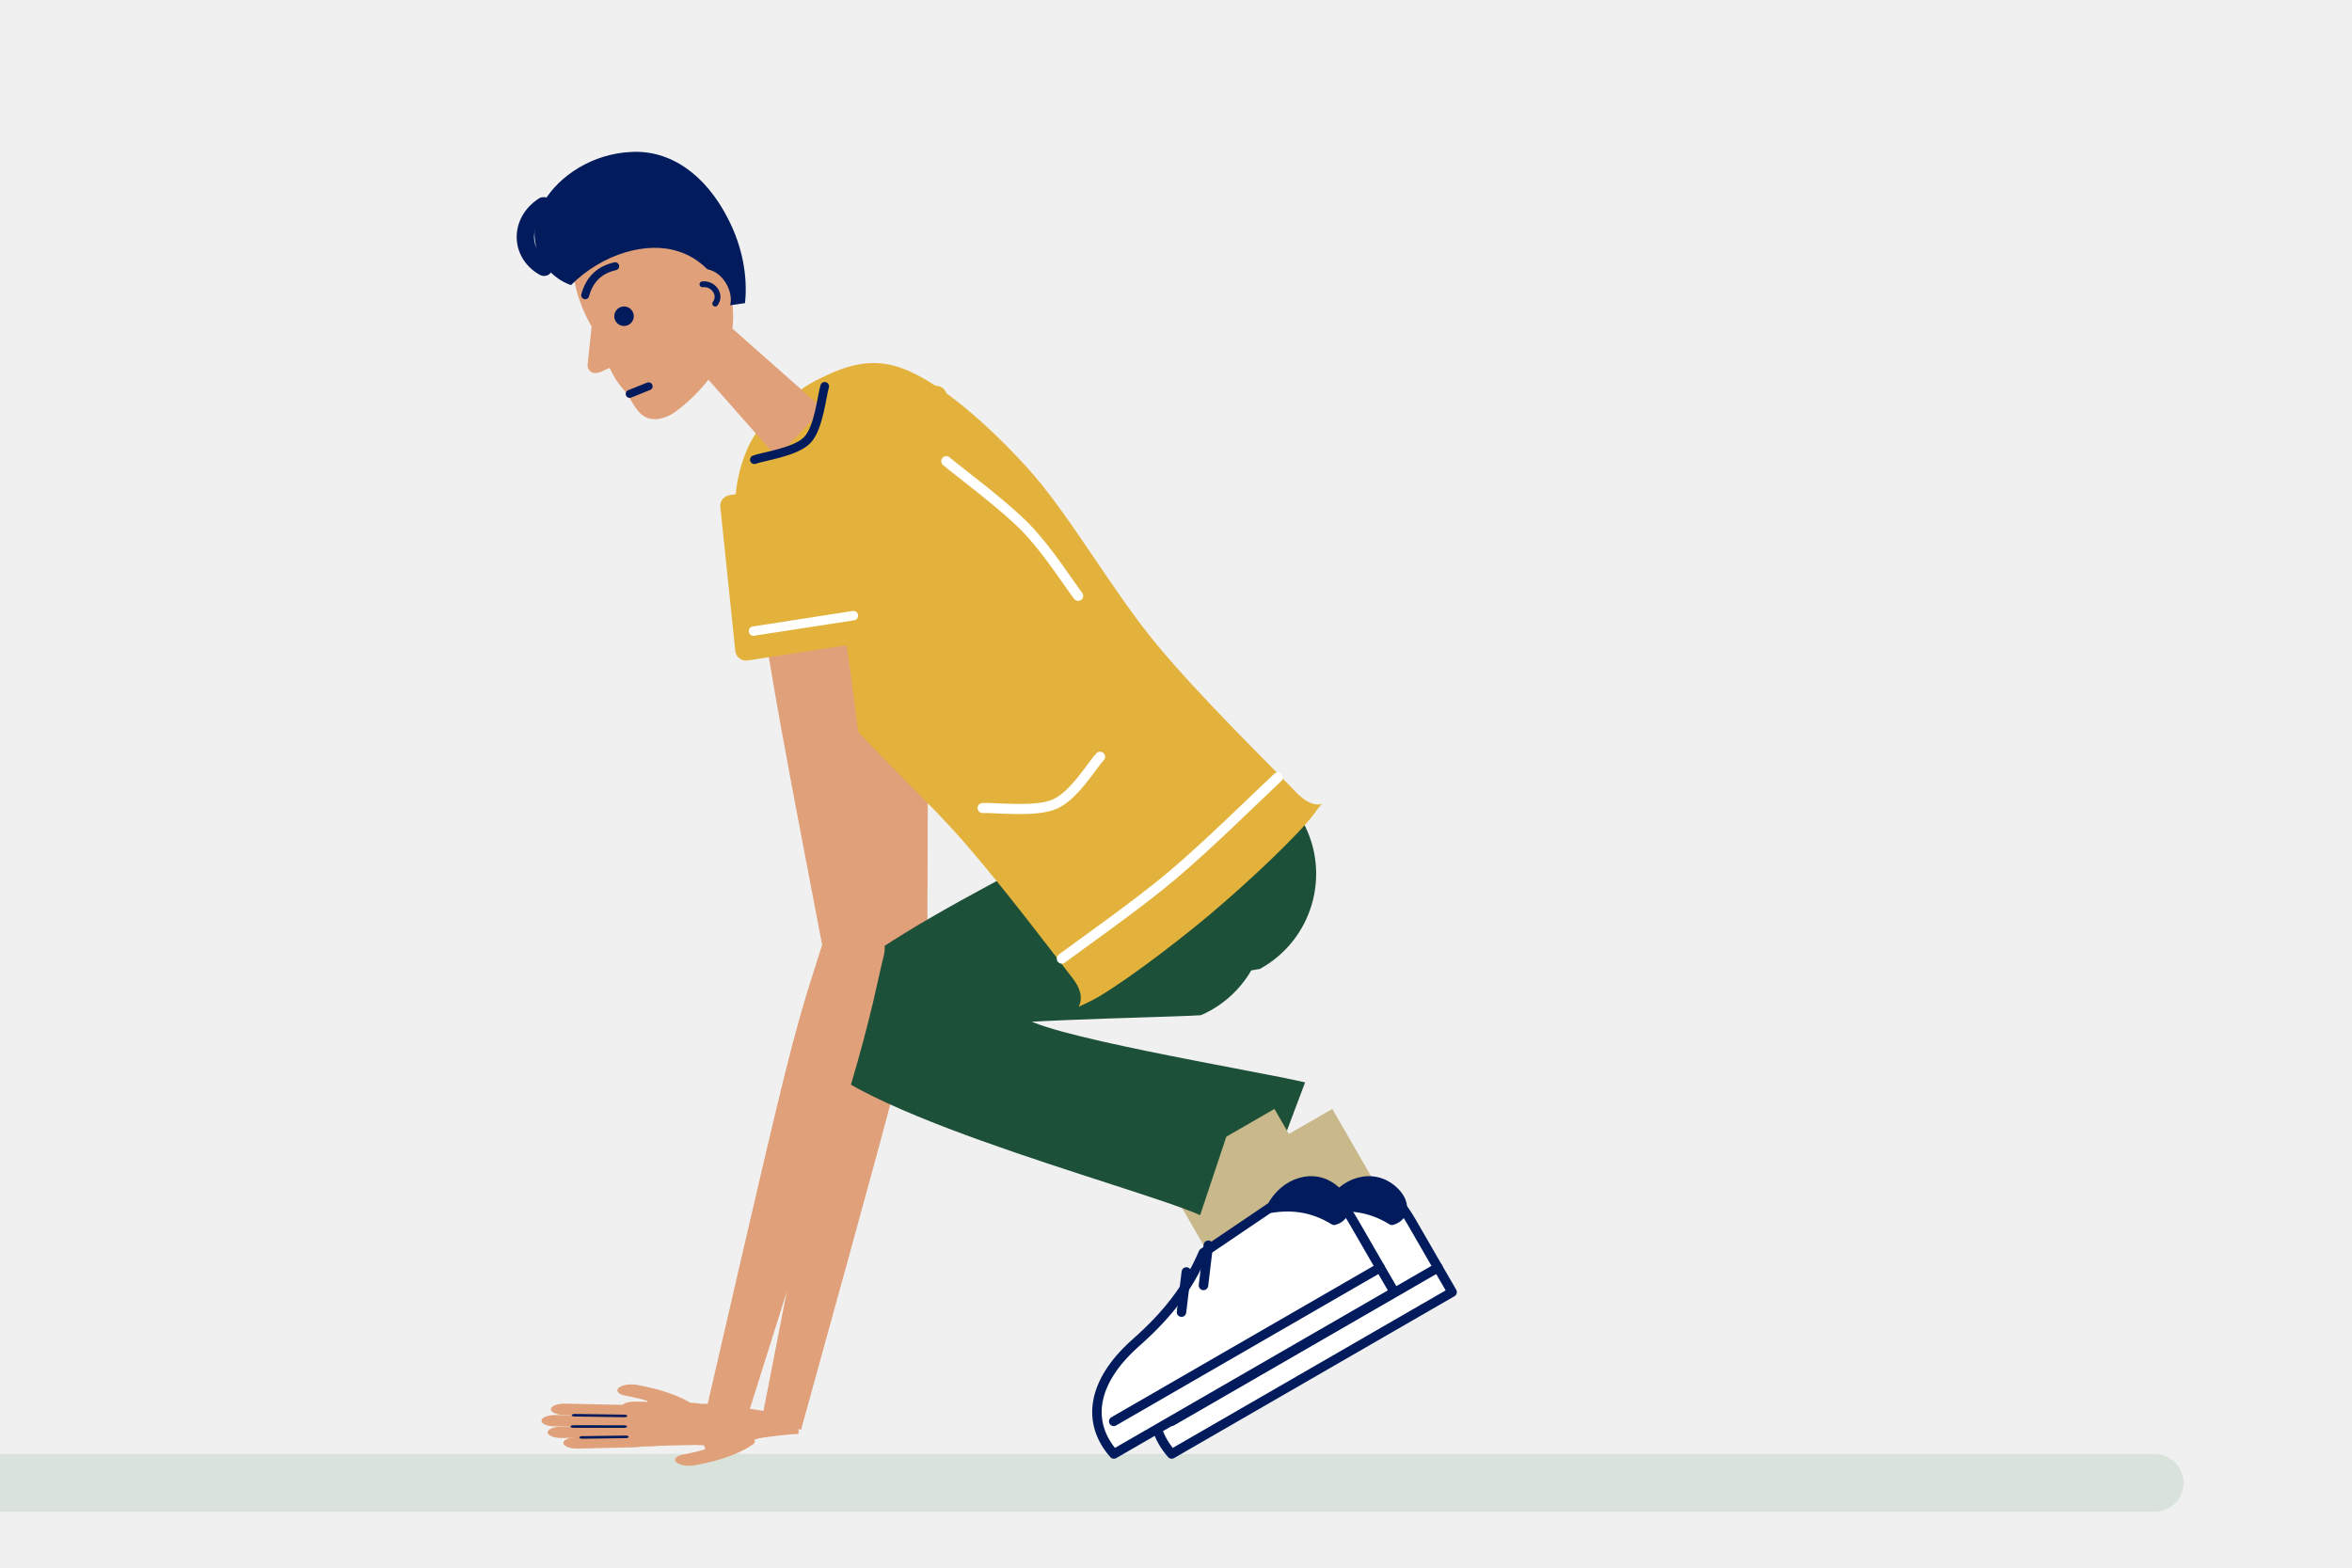
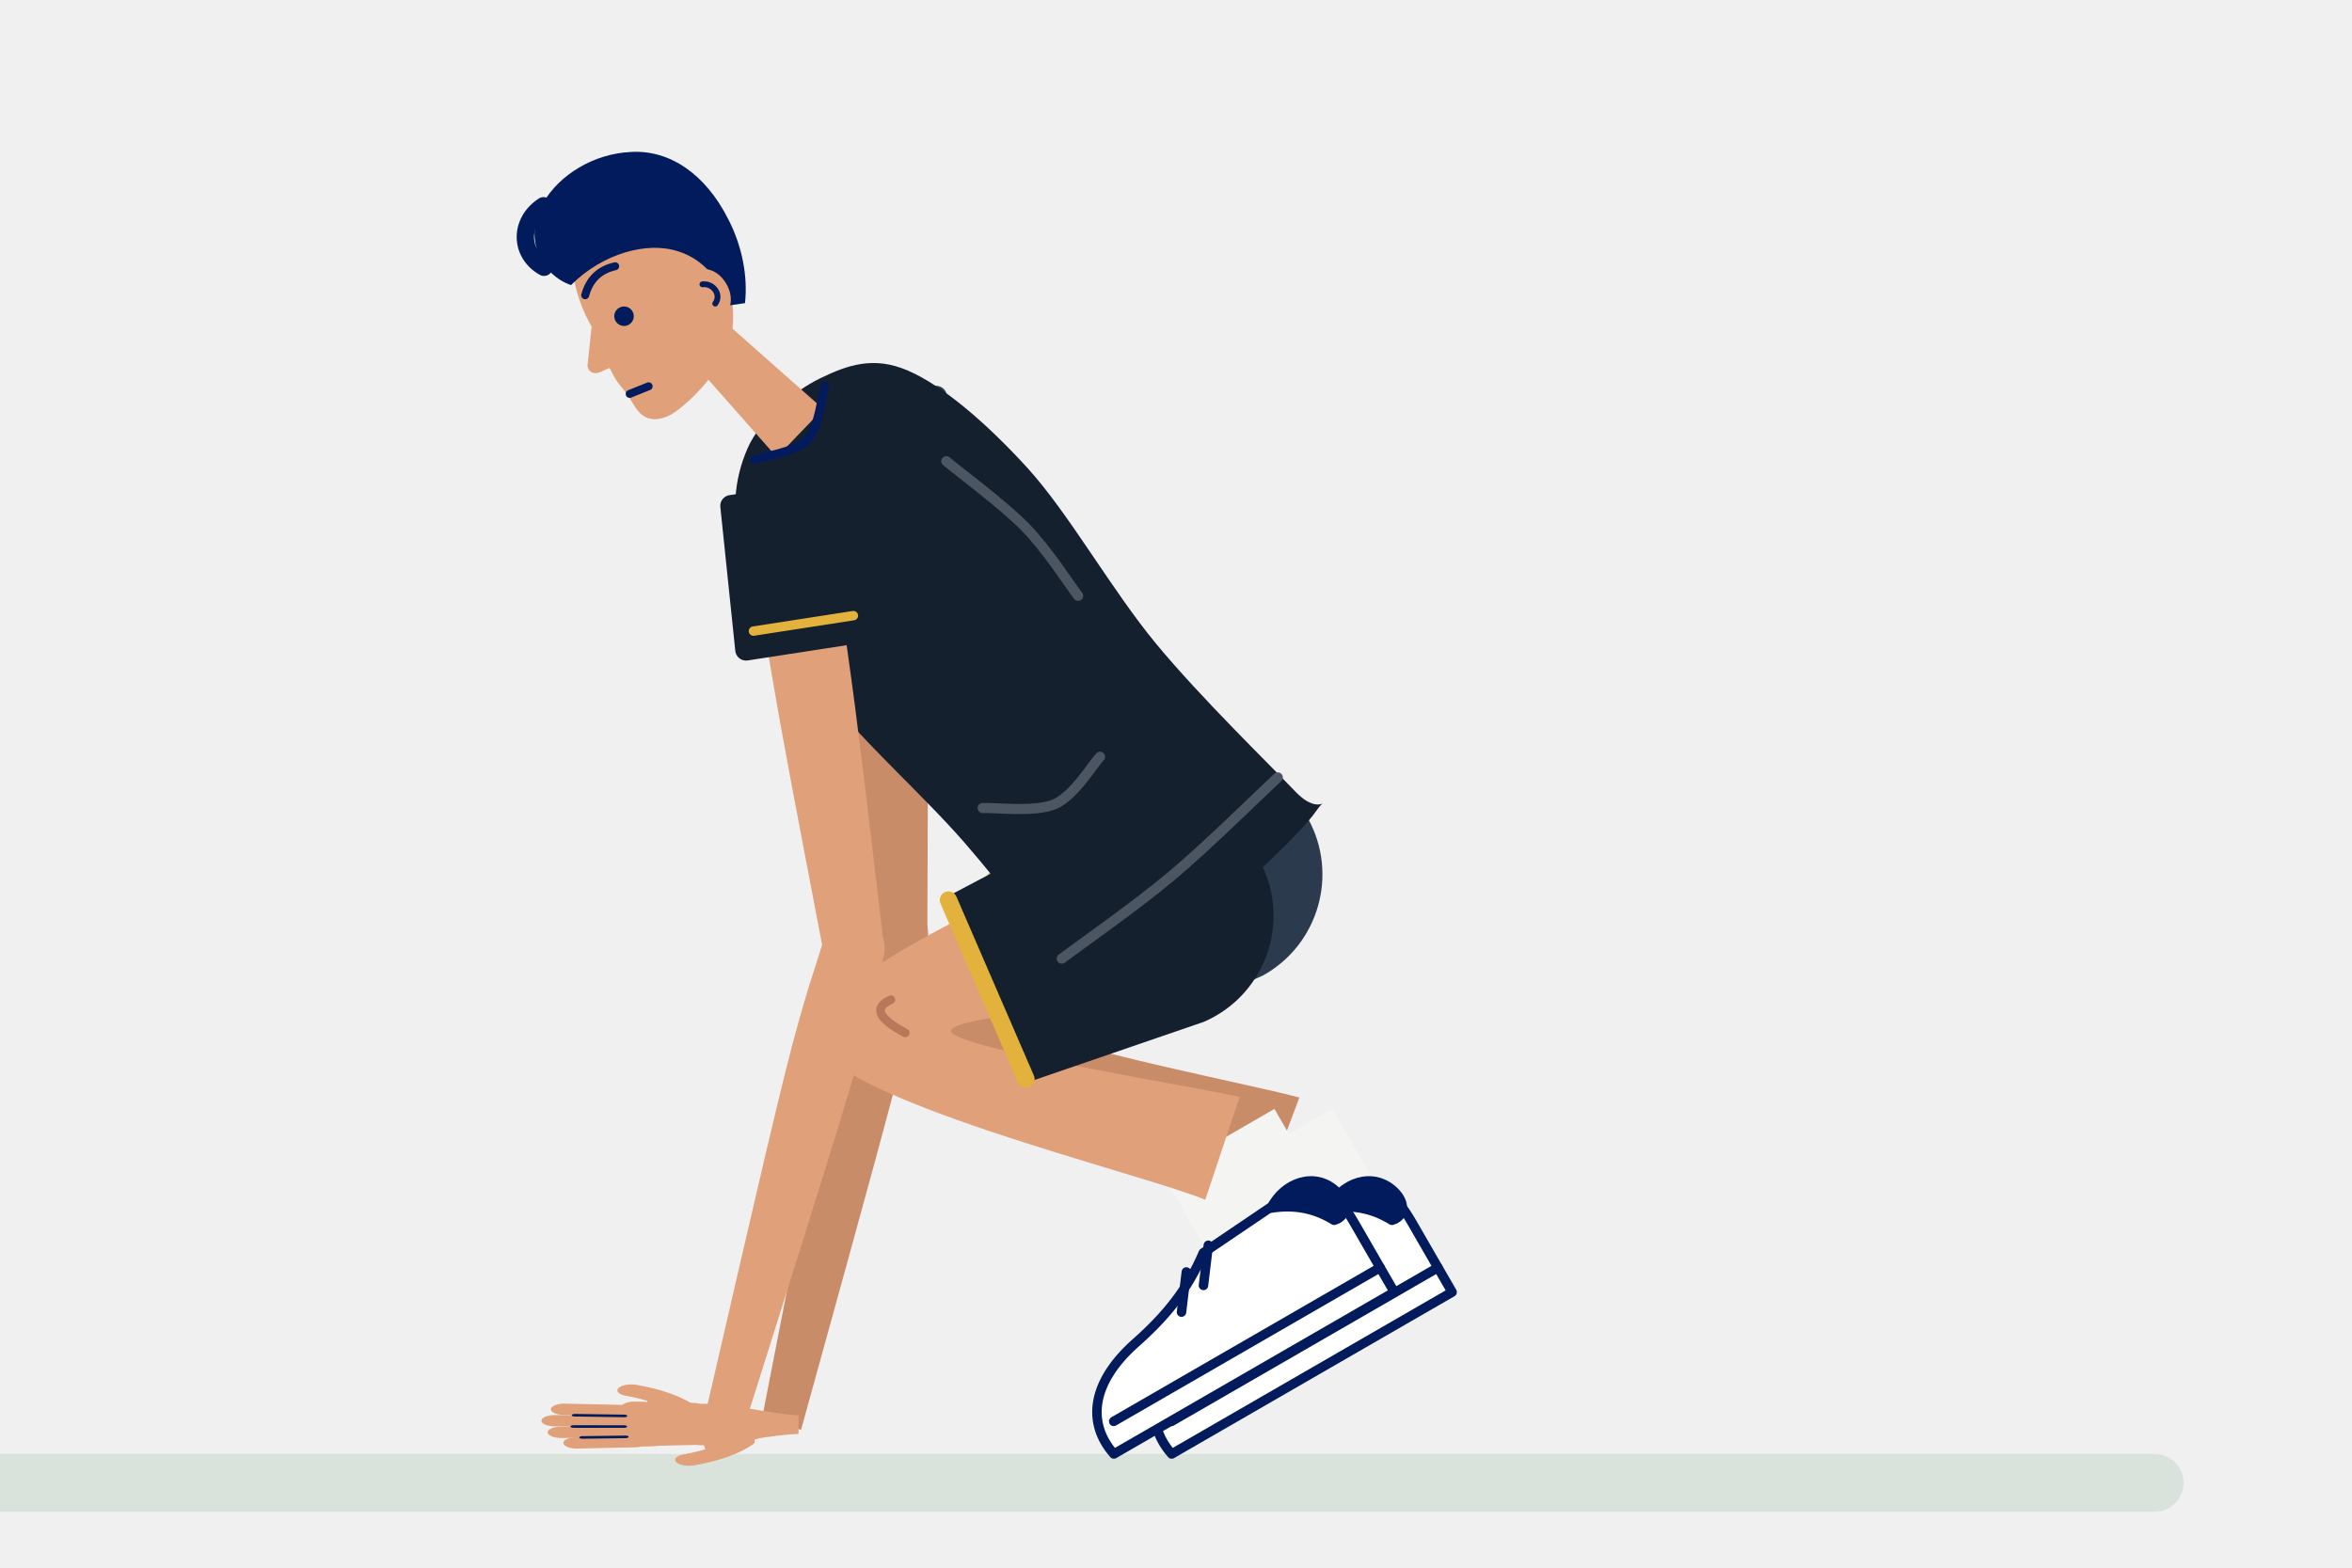
<svg xmlns="http://www.w3.org/2000/svg" viewBox="137.9 84.8 325.4 216.9" role="img" aria-label="8-Count Bodybuilder, squat, hands to the floor">
  <rect x="40" y="286" width="400" height="8" rx="4" fill="#d9e3dc" />
-   <path d="M257.81 213.02 C257.02 216.18 255.47 220.6 253.04 231.99 C250.62 243.38 244.9 273.13 243.27 281.36 L248.73 282.64 C250.94 274.55 259.09 245.37 262 234.09 C264.91 222.82 265.49 218.17 266.19 214.98 A4.3 4.3 0 0 0 257.81 213.02 Z" fill="#e0a07a" />
-   <path d="M254.5 143.03 C254.69 148.37 255.1 163.18 255.65 175.03 C256.2 186.87 257.44 207.6 257.8 214.11 A4.2 4.2 0 0 0 266.2 213.89 C266.21 207.36 266.33 186.6 266.25 174.74 C266.17 162.89 265.79 148.07 265.69 142.73 Z" fill="#e0a07a" />
-   <path d="M252.62 140.08 L252.15 160.1 L268.95 159.65 L267.41 139.69 Z" fill="#e3b23c" stroke="#e3b23c" stroke-width="3" stroke-linecap="round" stroke-linejoin="round" />
-   <path d="M253.49 157.67 C255.82 157.6 265.15 157.35 267.48 157.29" fill="none" stroke="#FFFFFF" stroke-width="1.3" stroke-linecap="round" stroke-linejoin="round" />
+   <path d="M257.81 213.02 C257.02 216.18 255.47 220.6 253.04 231.99 C250.62 243.38 244.9 273.13 243.27 281.36 L248.73 282.64 C250.94 274.55 259.09 245.37 262 234.09 C264.91 222.82 265.49 218.17 266.19 214.98 A4.3 4.3 0 0 0 257.81 213.02 Z" fill="#c98c68" />
+   <path d="M254.5 143.03 C254.69 148.37 255.1 163.18 255.65 175.03 C256.2 186.87 257.44 207.6 257.8 214.11 A4.2 4.2 0 0 0 266.2 213.89 C266.21 207.36 266.33 186.6 266.25 174.74 C266.17 162.89 265.79 148.07 265.69 142.73 Z" fill="#c98c68" />
+   <path d="M252.62 140.08 L252.15 160.1 L268.95 159.65 L267.41 139.69 Z" fill="#2c3a4d" stroke="#2c3a4d" stroke-width="3" stroke-linecap="round" stroke-linejoin="round" />
+   <path d="M253.49 157.67 C255.82 157.6 265.15 157.35 267.48 157.29" fill="none" stroke="#e3b23c" stroke-width="1.3" stroke-linecap="round" stroke-linejoin="round" />
  <g transform="translate(246 282) rotate(180) scale(1 0.42) rotate(-180) translate(-246 -282)">
    <g transform="translate(246 282) rotate(270) scale(1.08 1.08)">
      <path d="M-2.7 2.2 C-3 -1.4 -5.4 -5.6 -6.1 -9.4 C-6.4 -11.6 -5.4 -12.6 -3.6 -12.6 L3.8 -12.6 C5.6 -12.6 6.6 -11.4 6.5 -9.6 C6.2 -5.8 3.6 -1.6 2.9 2.2 Z" fill="#e0a07a" />
      <path d="M-4.35 -11.4 Q-4.61 -16.34 -4.82 -20.39" fill="none" stroke="#e0a07a" stroke-width="3.45" stroke-linecap="round" stroke-linejoin="round" />
      <path d="M-1.15 -11.4 Q-1.25 -17.01 -1.33 -21.6" fill="none" stroke="#e0a07a" stroke-width="3.45" stroke-linecap="round" stroke-linejoin="round" />
      <path d="M2.05 -11.4 Q2.14 -16.57 2.21 -20.8" fill="none" stroke="#e0a07a" stroke-width="3.45" stroke-linecap="round" stroke-linejoin="round" />
      <path d="M5.05 -11.4 Q5.26 -15.46 5.44 -18.79" fill="none" stroke="#e0a07a" stroke-width="3.45" stroke-linecap="round" stroke-linejoin="round" />
      <path d="M-5 -5.2 C-7.6 -6.8 -9.4 -9 -10.6 -11.8" fill="none" stroke="#e0a07a" stroke-width="3.6" stroke-linecap="round" stroke-linejoin="round" />
      <path d="M-3.6 -2.4 C-5.8 -5.2 -7.6 -7 -9.6 -9.4 L-5.6 -10 Z" fill="#e0a07a" />
      <path d="M-3.01 -19.05 L-2.79 -12.72" fill="none" stroke="#011B5C" stroke-width="0.79" stroke-linecap="round" stroke-linejoin="round" />
      <path d="M0.44 -19.21 L0.45 -12.75" fill="none" stroke="#011B5C" stroke-width="0.79" stroke-linecap="round" stroke-linejoin="round" />
      <path d="M3.77 -18.09 L3.59 -12.55" fill="none" stroke="#011B5C" stroke-width="0.79" stroke-linecap="round" stroke-linejoin="round" />
    </g>
  </g>
-   <path d="M313.42 258.85 L328.1 248.44 L322.22 238.25 L306.7 247.21 Z" fill="#c9b88a" />
-   <path d="M297.78 192.57 C290.95 198.28 254.48 216.75 256.78 226.79 C259.08 236.84 302.45 248.49 311.59 252.83 L318.46 234.58 C311.92 233.01 280.26 227.82 279.22 225.21 C278.18 222.59 306.7 219.94 312.2 218.88 A15 15 0 0 0 297.78 192.57 Z" fill="#1d5038" />
+   <path d="M313.42 258.85 L328.1 248.44 L322.22 238.25 L306.7 247.21 Z" fill="#f4f4f2" />
+   <path d="M299.23 195.2 C292.44 200.45 256.33 217.42 258.52 226.67 C260.72 235.92 303.4 246.71 312.38 250.72 L317.67 236.68 C310.97 234.79 278.63 228.73 277.48 225.33 C276.33 221.92 305.21 217.76 310.76 216.25 A12 12 0 0 0 299.23 195.2 Z" fill="#c98c68" />
+   <path d="M268.71 221.05 q-3.51 1.92 2.4 4.38" fill="none" stroke="#b9785a" stroke-width="1.2" stroke-linecap="round" stroke-linejoin="round" />
+   <path d="M297.3 191.7 C293.64 194.08 278.99 203.63 275.33 206.02 L288.79 230.57 C292.77 228.77 308.7 221.56 312.68 219.76 A16 16 0 0 0 297.3 191.7 Z" fill="#2c3a4d" />
+   <path d="M275.57 206.46 L288.55 230.14" fill="none" stroke="#e3b23c" stroke-width="2.4" stroke-linecap="round" stroke-linejoin="round" />
  <g transform="translate(338.8 263.6) rotate(-30) scale(1.12 1.12)" stroke="#011B5C" stroke-width="1.17" stroke-linejoin="round" stroke-linecap="round">
    <path d="M-40 0 C-41 -5 -38 -9 -31 -10.5 C-26 -11.5 -22 -13 -18 -16 L-4 -17 C-1 -17 0 -14 0 -10 L0 0 Z" fill="#FFFFFF" />
    <path d="M-8 -16.6 C-5 -18.6 -1 -17.8 0 -14.4 C0.6 -12.4 -0.4 -11 -2 -11.4 C-3.4 -14 -5.4 -15.6 -8 -16.6 Z" fill="#011B5C" />
    <path d="M-38 -3.5 H0" fill="none" />
    <path d="M-24 -11 l3 -4 M-20 -12.5 l3 -4" fill="none" />
  </g>
-   <path d="M305.42 258.85 L320.1 248.44 L314.22 238.25 L298.7 247.21 Z" fill="#c9b88a" />
-   <path d="M292.14 197.75 C284.91 202.87 246.79 219.28 248.76 228.48 C250.73 237.69 294.74 248.87 303.94 252.95 L310.11 234.45 C303.63 233.3 272.25 229.04 271.24 227.52 C270.23 225.99 298.59 225.65 304.06 225.28 A15 15 0 0 0 292.14 197.75 Z" fill="#1d5038" />
+   <path d="M305.42 258.85 L320.1 248.44 L314.22 238.25 L298.7 247.21 Z" fill="#f4f4f2" />
+   <path d="M293.33 200.5 C286.19 205.15 248.62 220.02 250.51 228.41 C252.39 236.8 295.62 247.08 304.65 250.82 L309.4 236.59 C302.75 235.09 270.58 229.93 269.49 227.59 C268.4 225.25 297.3 223.37 302.86 222.52 A12 12 0 0 0 293.33 200.5 Z" fill="#e0a07a" />
+   <path d="M261.16 223.14 q-3.67 1.59 1.99 4.59" fill="none" stroke="#b9785a" stroke-width="1.2" stroke-linecap="round" stroke-linejoin="round" />
+   <path d="M291.74 196.83 C287.94 198.84 272.72 206.88 268.92 208.89 L280.04 234.58 C284.11 233.19 300.38 227.59 304.45 226.2 A16 16 0 0 0 291.74 196.83 Z" fill="#15202f" />
+   <path d="M269.12 209.35 L279.84 234.12" fill="none" stroke="#e3b23c" stroke-width="2.4" stroke-linecap="round" stroke-linejoin="round" />
  <g transform="translate(330.8 263.6) rotate(-30) scale(1.12 1.12)" stroke="#011B5C" stroke-width="1.17" stroke-linejoin="round" stroke-linecap="round">
    <path d="M-40 0 C-41 -5 -38 -9 -31 -10.5 C-26 -11.5 -22 -13 -18 -16 L-4 -17 C-1 -17 0 -14 0 -10 L0 0 Z" fill="#FFFFFF" />
    <path d="M-8 -16.6 C-5 -18.6 -1 -17.8 0 -14.4 C0.6 -12.4 -0.4 -11 -2 -11.4 C-3.4 -14 -5.4 -15.6 -8 -16.6 Z" fill="#011B5C" />
    <path d="M-38 -3.5 H0" fill="none" />
    <path d="M-24 -11 l3 -4 M-20 -12.5 l3 -4" fill="none" />
  </g>
-   <path d="M288.54 223.45 C285.38 224.9 289.14 223.81 286.27 220.13 C283.4 216.45 276.99 207.9 271.3 201.36 C265.62 194.82 257.26 187.47 252.16 180.87 C247.06 174.28 242.51 167.43 240.7 161.77 C238.88 156.11 239.51 151.02 241.29 146.92 C243.06 142.81 247.66 138.96 251.37 137.15 C255.08 135.35 258.74 134.01 263.53 136.09 C268.32 138.16 274.37 143.31 280.09 149.6 C285.81 155.9 291.68 166.42 297.84 173.87 C304 181.32 313.38 190.42 317.07 194.29 C320.75 198.16 321.92 194.24 319.94 197.1 C317.97 199.95 310.44 207.03 305.2 211.42 C299.97 215.82 291.69 222 288.54 223.45 Z" fill="#e3b23c" />
-   <path d="M284.8 217.45 C287.34 215.54 295.02 210.18 300 206 C304.98 201.82 312.23 194.65 314.68 192.38" fill="none" stroke="#FFFFFF" stroke-width="1.4" stroke-linecap="round" stroke-linejoin="round" />
-   <path d="M268.82 148.62 C270.64 150.14 276.69 154.63 279.73 157.73 C282.78 160.84 285.84 165.66 287.06 167.25" fill="none" stroke="#FFFFFF" stroke-width="1.4" stroke-linecap="round" stroke-linejoin="round" />
-   <path d="M273.85 196.61 C275.51 196.52 281.13 197.25 283.83 196.07 C286.54 194.89 289.04 190.61 290.09 189.52" fill="none" stroke="#FFFFFF" stroke-width="1.4" stroke-linecap="round" stroke-linejoin="round" />
+   <path d="M288.54 223.45 C285.38 224.9 289.14 223.81 286.27 220.13 C283.4 216.45 276.99 207.9 271.3 201.36 C265.62 194.82 257.26 187.47 252.16 180.87 C247.06 174.28 242.51 167.43 240.7 161.77 C238.88 156.11 239.51 151.02 241.29 146.92 C243.06 142.81 247.66 138.96 251.37 137.15 C255.08 135.35 258.74 134.01 263.53 136.09 C268.32 138.16 274.37 143.31 280.09 149.6 C285.81 155.9 291.68 166.42 297.84 173.87 C304 181.32 313.38 190.42 317.07 194.29 C320.75 198.16 321.92 194.24 319.94 197.1 C317.97 199.95 310.44 207.03 305.2 211.42 C299.97 215.82 291.69 222 288.54 223.45 Z" fill="#15202f" />
+   <path d="M284.8 217.45 C287.34 215.54 295.02 210.18 300 206 C304.98 201.82 312.23 194.65 314.68 192.38" fill="none" stroke="#4b5662" stroke-width="1.4" stroke-linecap="round" stroke-linejoin="round" />
+   <path d="M268.82 148.62 C270.64 150.14 276.69 154.63 279.73 157.73 C282.78 160.84 285.84 165.66 287.06 167.25" fill="none" stroke="#4b5662" stroke-width="1.4" stroke-linecap="round" stroke-linejoin="round" />
+   <path d="M273.85 196.61 C275.51 196.52 281.13 197.25 283.83 196.07 C286.54 194.89 289.04 190.61 290.09 189.52" fill="none" stroke="#4b5662" stroke-width="1.4" stroke-linecap="round" stroke-linejoin="round" />
  <path d="M245.37 148.06 L251.78 141.38 L239.17 130.21 L234.86 136.16 Z" fill="#e0a07a" />
  <path d="M242.27 148.41 C243.49 147.95 247.96 147.38 249.59 145.69 C251.21 143.99 251.6 139.49 252 138.26" fill="none" stroke="#011B5C" stroke-width="1.2" stroke-linecap="round" stroke-linejoin="round" />
  <g transform="translate(230.65 126.47) rotate(-30)">
    <path d="M-9.6 -10.4 C-10.8 -7.6 -11.2 -4.8 -11.2 -2.4 L-14.4 2 C-14.8 3 -14.1 3.7 -12.8 3.7 L-11.9 3.8 C-12 5 -12 6 -11.8 7 C-11.4 9 -11.8 10.6 -11.2 11.8 C-10.6 13.2 -8.8 13.8 -7 13.6 C-3.4 13.2 0.6 11.8 3.6 9.6 C5.6 8 7.2 5.4 8 2.4 L8.6 -6 L2 -14 Z" fill="#e0a07a" />
    <path d="M-10.8 -8.8 C-13.6 -12 -13.4 -17.8 -8.4 -20.6 C-4.6 -22.8 1 -23 5.6 -20.6 C10.4 -18.2 13 -12.8 12.6 -5.8 C12.4 -1.6 11 2.4 8.8 5.4 L6.8 4.6 C7.4 0.8 6.8 -2.8 4.4 -5.4 C1.4 -8.8 -4.8 -10.4 -10.8 -8.8 Z" fill="#011B5C" />
    <path d="M-12.8 -12.8 C-14.8 -16.2 -12.6 -20 -8.6 -20.2" fill="none" stroke="#011B5C" stroke-width="2.4" stroke-linecap="round" stroke-linejoin="round" />
    <ellipse cx="5.4" cy="1.8" rx="2.5" ry="3.5" fill="#e0a07a" />
    <path d="M5 0.2 C6.4 0.8 6.6 2.8 5.2 3.4" fill="none" stroke="#011B5C" stroke-width="0.8" stroke-linecap="round" stroke-linejoin="round" />
    <circle cx="-6.6" cy="-1.4" r="1.35" fill="#011B5C" />
    <path d="M-9.8 -6.6 Q-7.4 -9 -4.2 -8" fill="none" stroke="#011B5C" stroke-width="1.1" stroke-linecap="round" stroke-linejoin="round" />
    <path d="M-11.3 8.3 l2.8 0.4" fill="none" stroke="#011B5C" stroke-width="1.1" stroke-linecap="round" stroke-linejoin="round" />
  </g>
  <path d="M251.85 214.87 C250.96 217.94 249.28 222.2 246.52 233.27 C243.76 244.34 237.17 273.26 235.3 281.26 L240.7 282.74 C243.15 274.9 252.16 246.62 255.4 235.69 C258.64 224.76 259.36 220.22 260.15 217.13 A4.3 4.3 0 0 0 251.85 214.87 Z" fill="#e0a07a" />
  <path d="M241.29 157.49 C242.03 161.93 243.96 174.3 245.72 184.16 C247.48 194.02 250.83 211.23 251.85 216.64 A4.2 4.2 0 0 0 260.15 215.36 C259.49 209.89 257.49 192.47 256.19 182.54 C254.89 172.61 253 160.24 252.36 155.77 Z" fill="#e0a07a" />
-   <path d="M239.05 154.8 L241.12 174.71 L257.72 172.15 L253.68 152.53 Z" fill="#e3b23c" stroke="#e3b23c" stroke-width="3" stroke-linecap="round" stroke-linejoin="round" />
-   <path d="M242.14 172.13 C244.44 171.77 253.67 170.35 255.97 169.99" fill="none" stroke="#FFFFFF" stroke-width="1.3" stroke-linecap="round" stroke-linejoin="round" />
+   <path d="M239.05 154.8 L241.12 174.71 L257.72 172.15 L253.68 152.53 Z" fill="#15202f" stroke="#15202f" stroke-width="3" stroke-linecap="round" stroke-linejoin="round" />
+   <path d="M242.14 172.13 C244.44 171.77 253.67 170.35 255.97 169.99" fill="none" stroke="#e3b23c" stroke-width="1.3" stroke-linecap="round" stroke-linejoin="round" />
  <g transform="translate(238 282) rotate(180) scale(1 0.42) rotate(-180) translate(-238 -282)">
    <g transform="translate(238 282) rotate(270) scale(-1.08 1.08)">
      <path d="M-2.7 2.2 C-3 -1.4 -5.4 -5.6 -6.1 -9.4 C-6.4 -11.6 -5.4 -12.6 -3.6 -12.6 L3.8 -12.6 C5.6 -12.6 6.6 -11.4 6.5 -9.6 C6.2 -5.8 3.6 -1.6 2.9 2.2 Z" fill="#e0a07a" />
      <path d="M-4.35 -11.4 Q-4.61 -16.34 -4.82 -20.39" fill="none" stroke="#e0a07a" stroke-width="3.45" stroke-linecap="round" stroke-linejoin="round" />
      <path d="M-1.15 -11.4 Q-1.25 -17.01 -1.33 -21.6" fill="none" stroke="#e0a07a" stroke-width="3.45" stroke-linecap="round" stroke-linejoin="round" />
      <path d="M2.05 -11.4 Q2.14 -16.57 2.21 -20.8" fill="none" stroke="#e0a07a" stroke-width="3.45" stroke-linecap="round" stroke-linejoin="round" />
      <path d="M5.05 -11.4 Q5.26 -15.46 5.44 -18.79" fill="none" stroke="#e0a07a" stroke-width="3.45" stroke-linecap="round" stroke-linejoin="round" />
      <path d="M-5 -5.2 C-7.6 -6.8 -9.4 -9 -10.6 -11.8" fill="none" stroke="#e0a07a" stroke-width="3.6" stroke-linecap="round" stroke-linejoin="round" />
      <path d="M-3.6 -2.4 C-5.8 -5.2 -7.6 -7 -9.6 -9.4 L-5.6 -10 Z" fill="#e0a07a" />
      <path d="M-3.01 -19.05 L-2.79 -12.72" fill="none" stroke="#011B5C" stroke-width="0.79" stroke-linecap="round" stroke-linejoin="round" />
      <path d="M0.44 -19.21 L0.45 -12.75" fill="none" stroke="#011B5C" stroke-width="0.79" stroke-linecap="round" stroke-linejoin="round" />
      <path d="M3.77 -18.09 L3.59 -12.55" fill="none" stroke="#011B5C" stroke-width="0.79" stroke-linecap="round" stroke-linejoin="round" />
    </g>
  </g>
</svg>
